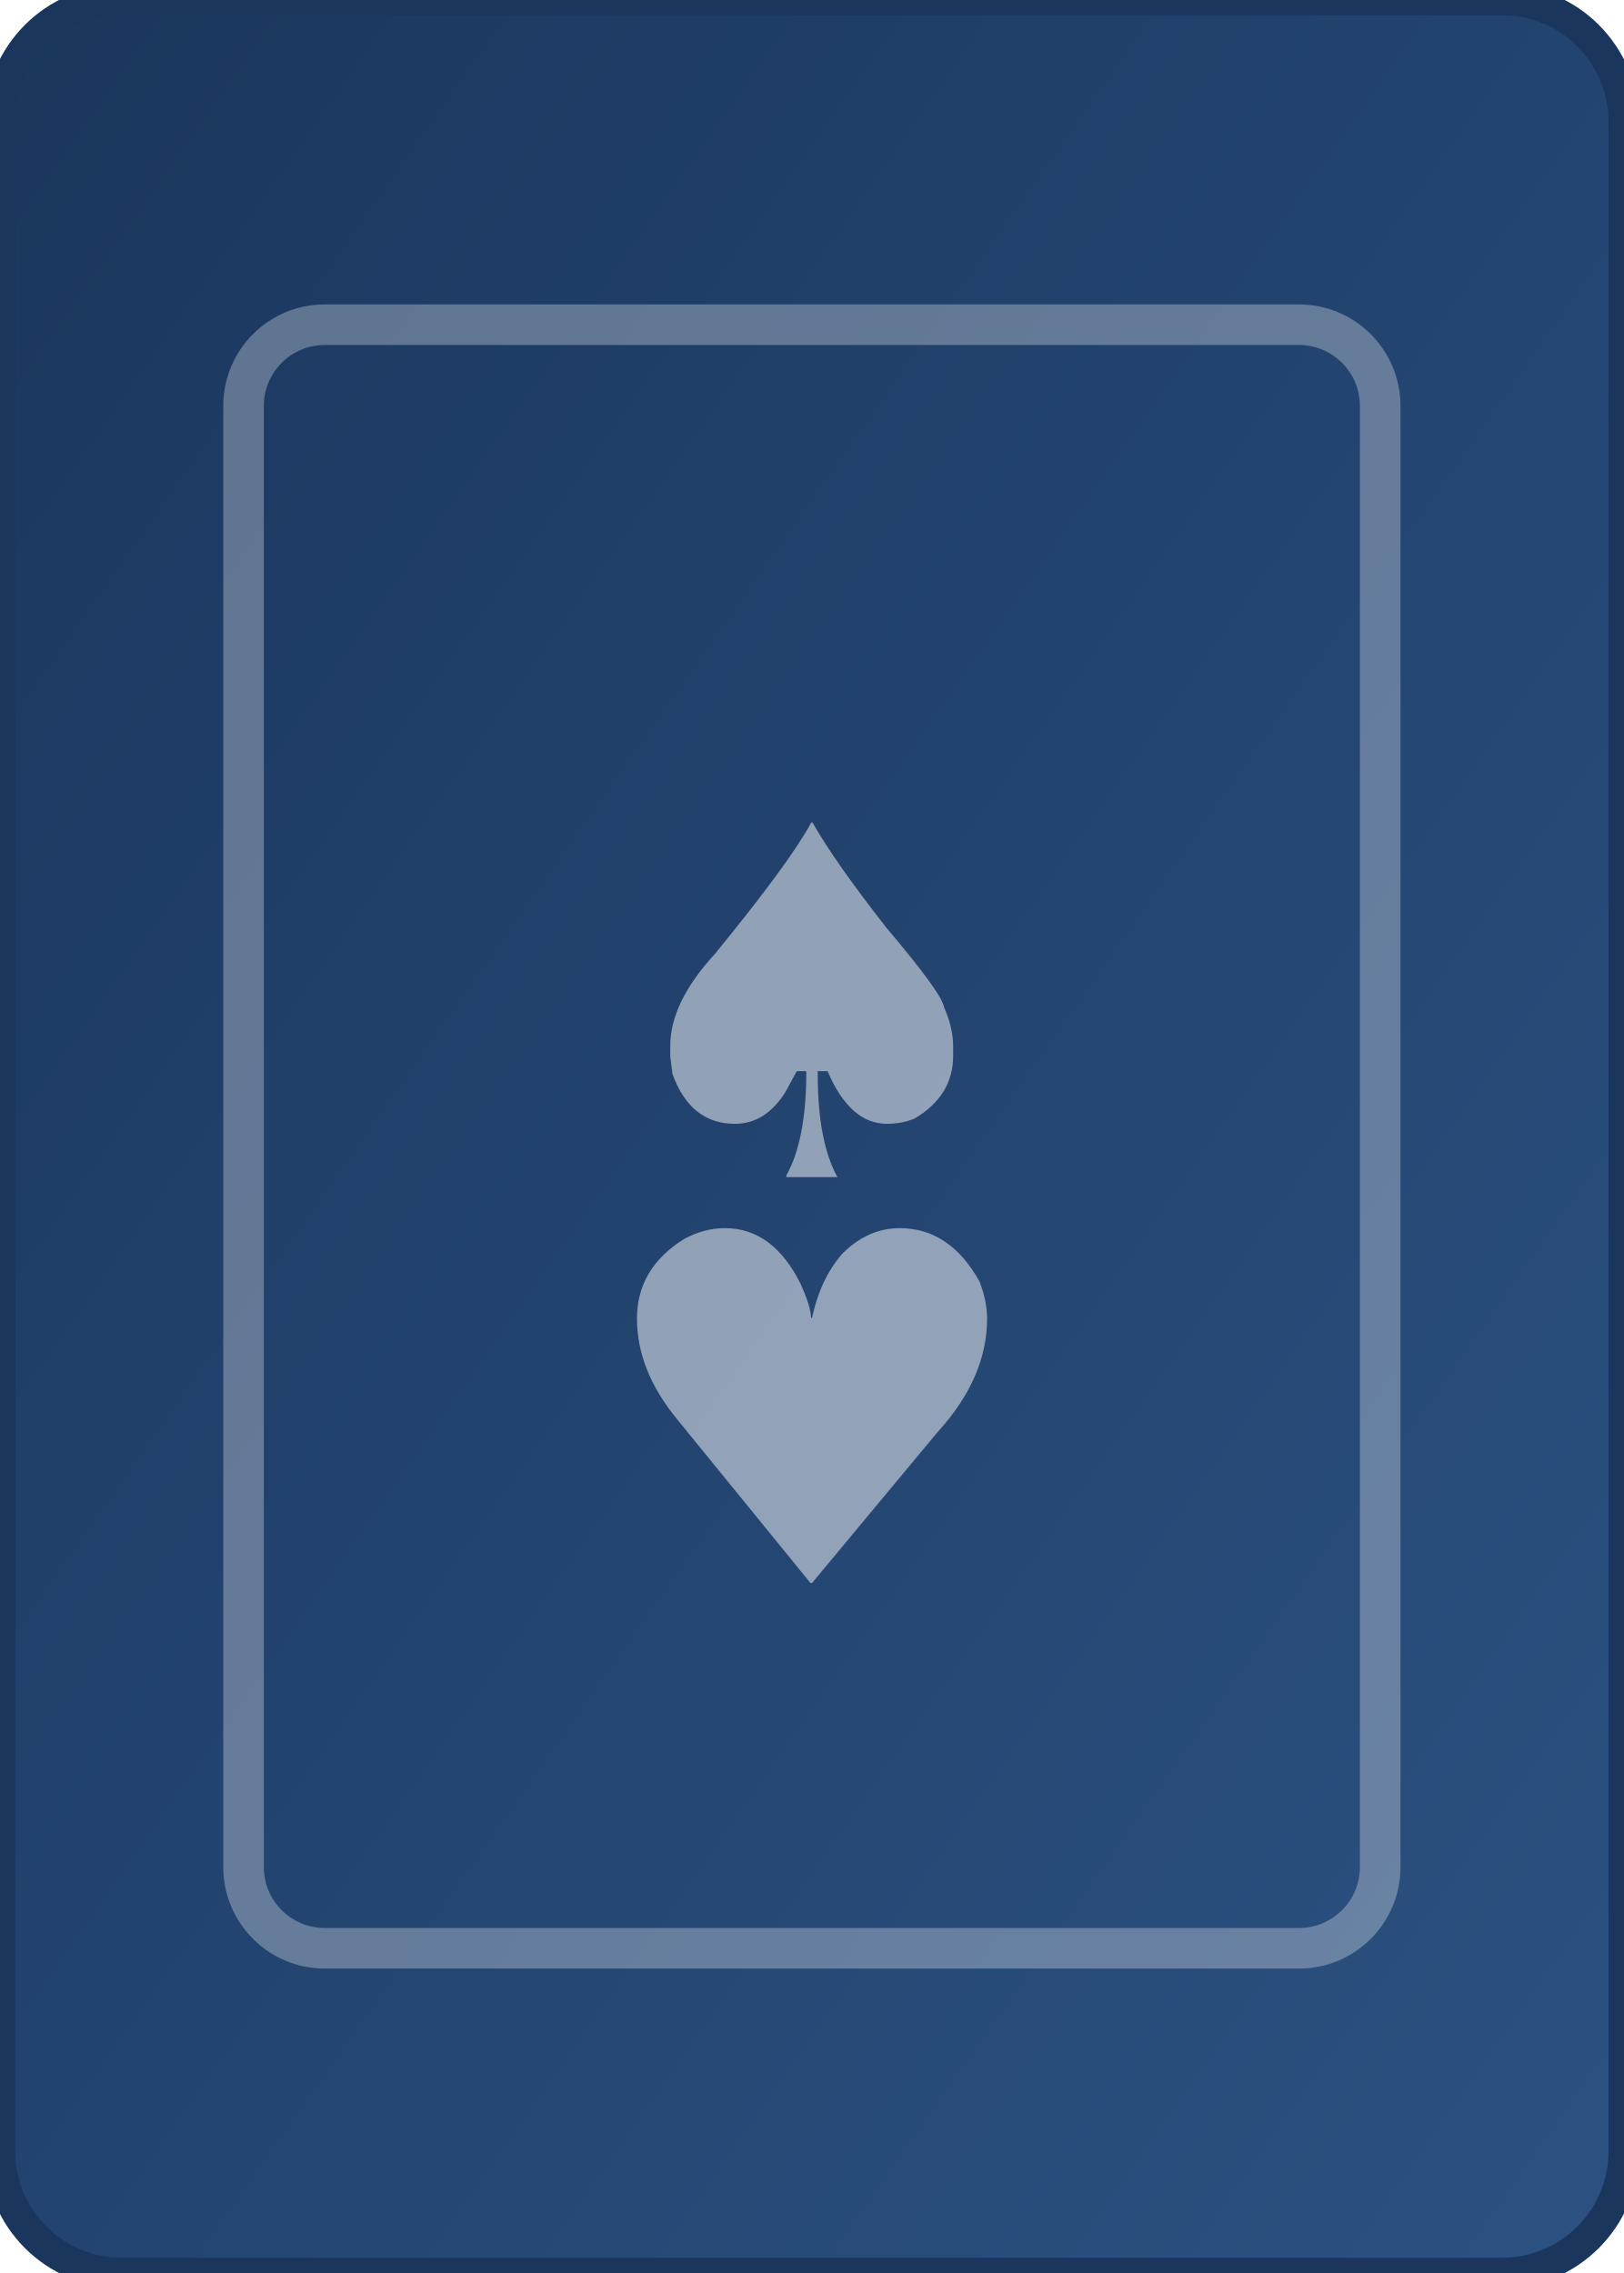
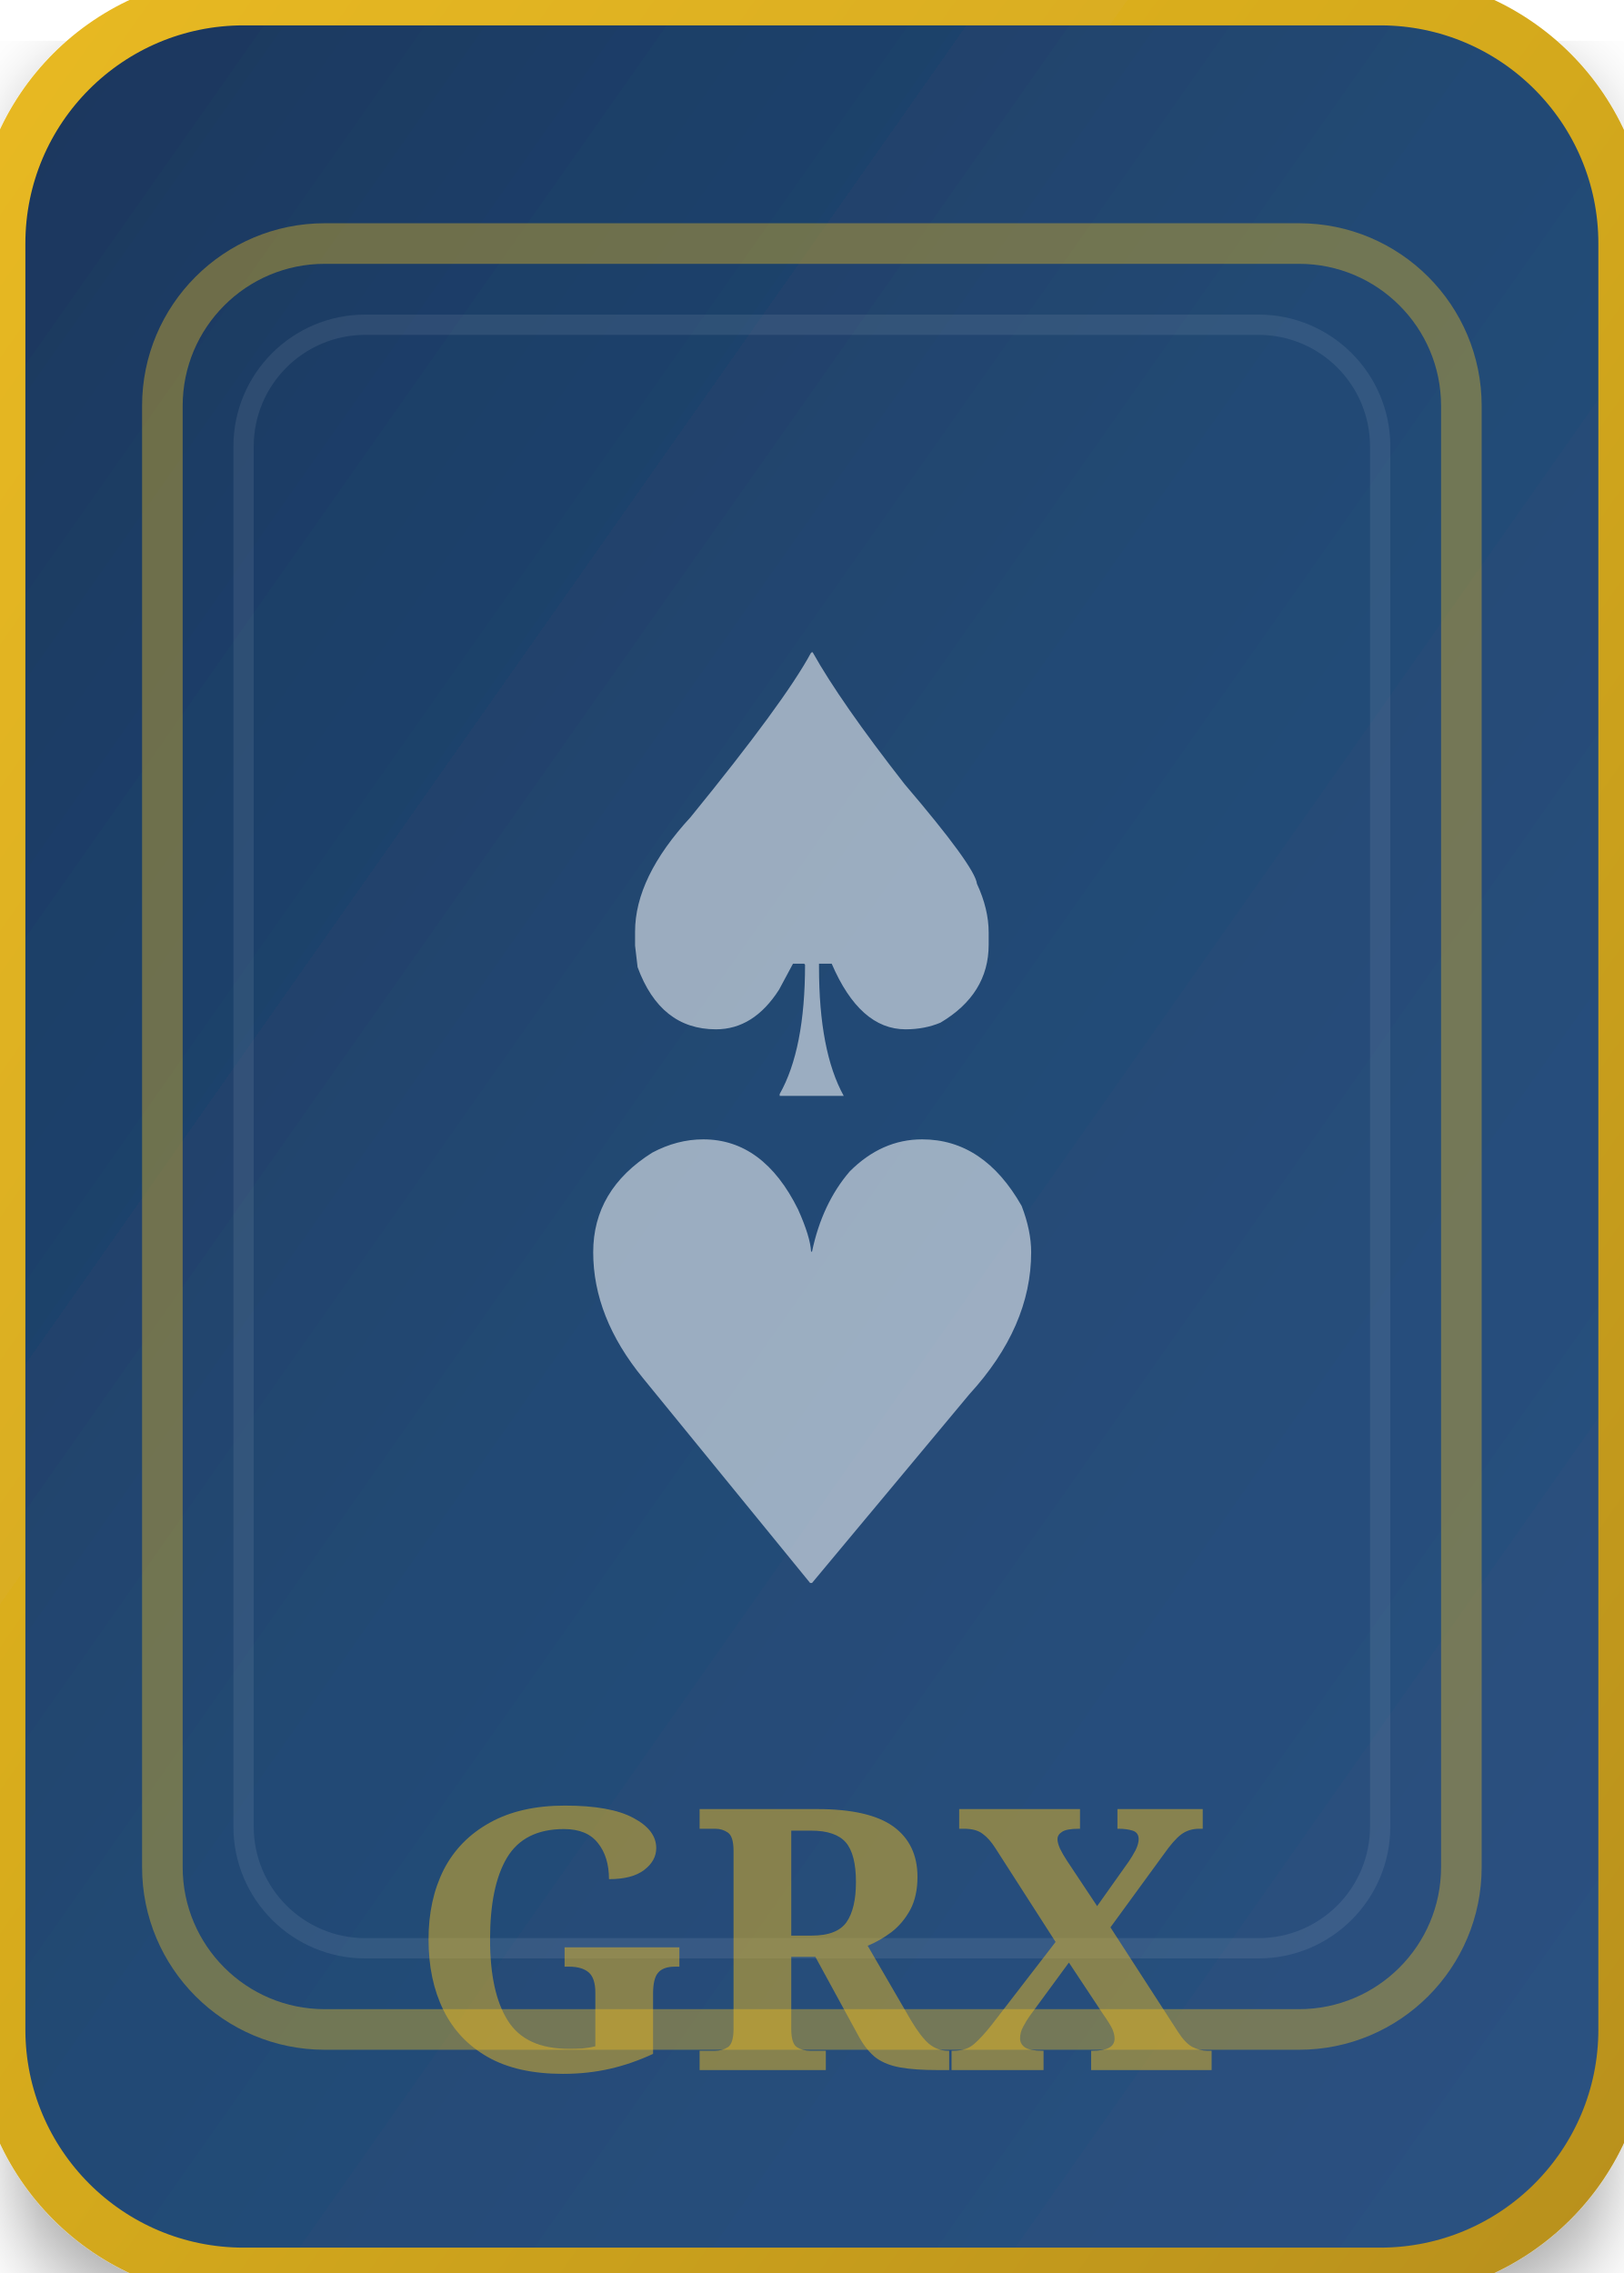
<svg xmlns="http://www.w3.org/2000/svg" viewBox="0 0 80 112" width="80" height="112">
  <defs>
    <linearGradient id="bg" x1="0%" y1="0%" x2="100%" y2="100%">
      <stop offset="0%" style="stop-color:#1a365d" />
+       <stop offset="50%" style="stop-color:#234a75" />
      <stop offset="100%" style="stop-color:#2c5282" />
    </linearGradient>
+     <linearGradient id="gold" x1="0%" y1="0%" x2="100%" y2="100%">
+       <stop offset="0%" style="stop-color:#e8b923" />
+       <stop offset="50%" style="stop-color:#d4a91e" />
+       <stop offset="100%" style="stop-color:#b8901a" />
+     </linearGradient>
+     <filter id="bshadow" x="-10%" y="-10%" width="120%" height="120%">
+       <feDropShadow dx="0" dy="2" stdDeviation="2" flood-color="#000" flood-opacity="0.35" />
+     </filter>
  </defs>
-   <rect width="80" height="112" rx="6" ry="6" fill="url(#bg)" stroke="#1a365d" stroke-width="1.5" />
-   <rect x="12" y="16" width="56" height="80" rx="4" fill="none" stroke="rgba(255,255,255,0.3)" stroke-width="2" />
-   <text x="40" y="58" font-family="Georgia, serif" font-size="24" fill="rgba(255,255,255,0.5)" text-anchor="middle">♠</text>
-   <text x="40" y="78" font-family="Georgia, serif" font-size="24" fill="rgba(255,255,255,0.5)" text-anchor="middle">♥</text>
+   <rect width="80" height="112" rx="12" ry="12" fill="url(#bg)" stroke="url(#gold)" stroke-width="2.5" filter="url(#bshadow)" />
+   <rect x="8" y="12" width="64" height="88" rx="8" fill="none" stroke="rgba(232,185,35,0.4)" stroke-width="2" />
+   <rect x="12" y="16" width="56" height="80" rx="6" fill="none" stroke="rgba(255,255,255,0.08)" stroke-width="1" />
+   <text x="40" y="54" font-family="Georgia, serif" font-size="30" fill="rgba(255,255,255,0.55)" text-anchor="middle">♠</text>
+   <text x="40" y="78" font-family="Georgia, serif" font-size="30" fill="rgba(255,255,255,0.55)" text-anchor="middle">♥</text>
+   <text x="40" y="102" font-family="Georgia, serif" font-size="18" font-weight="bold" fill="rgba(232,185,35,0.5)" text-anchor="middle">GRX</text>
</svg>
